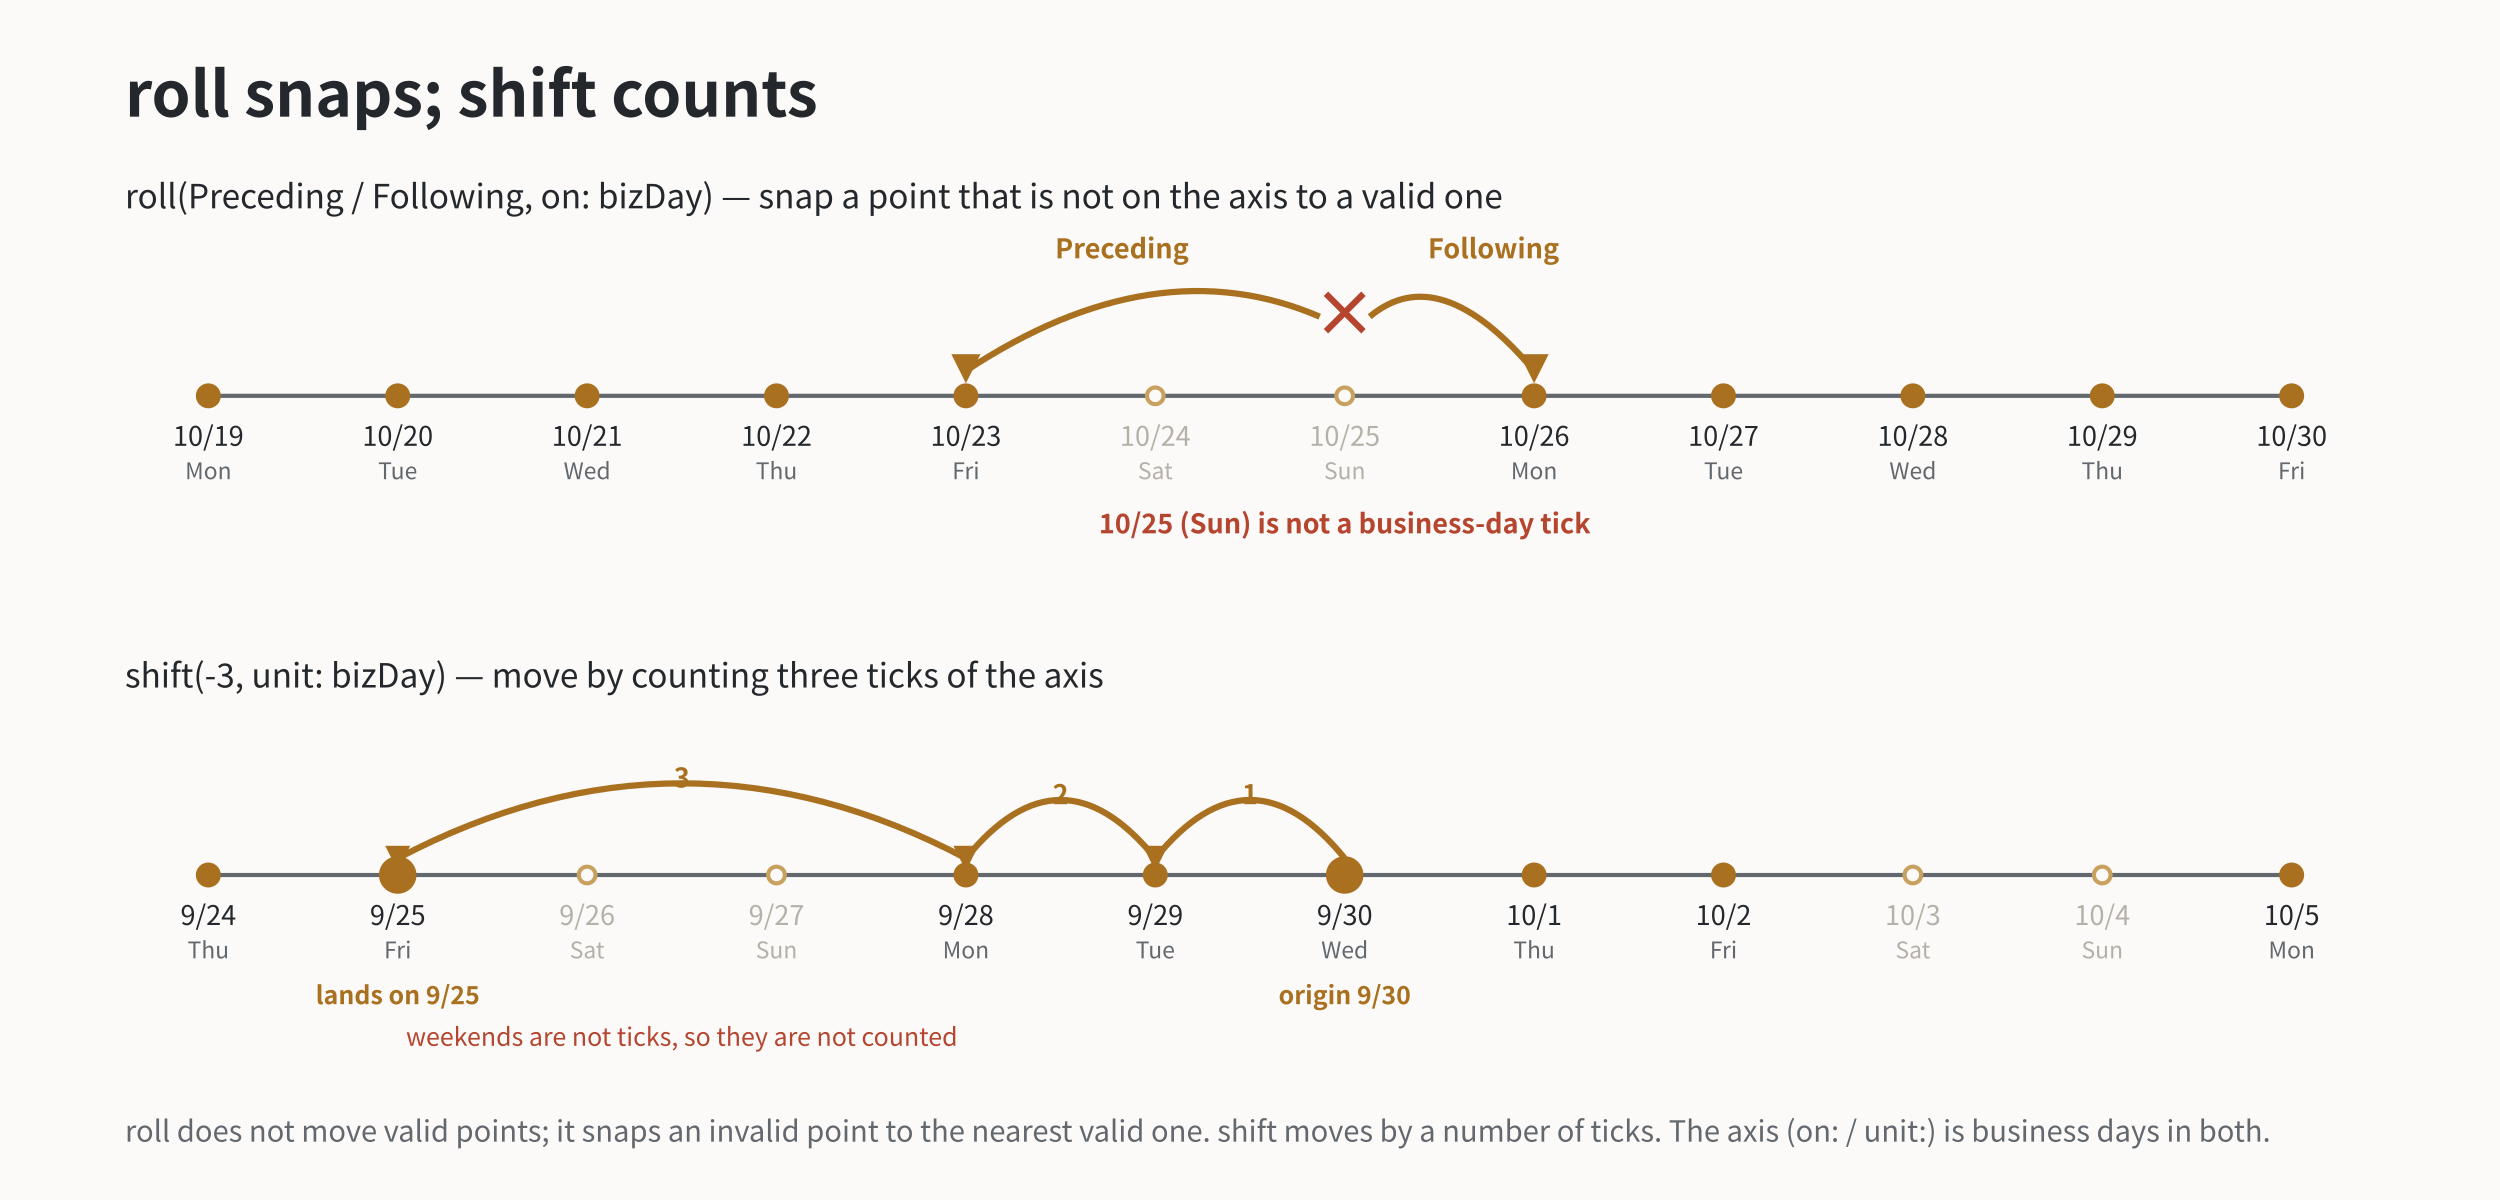
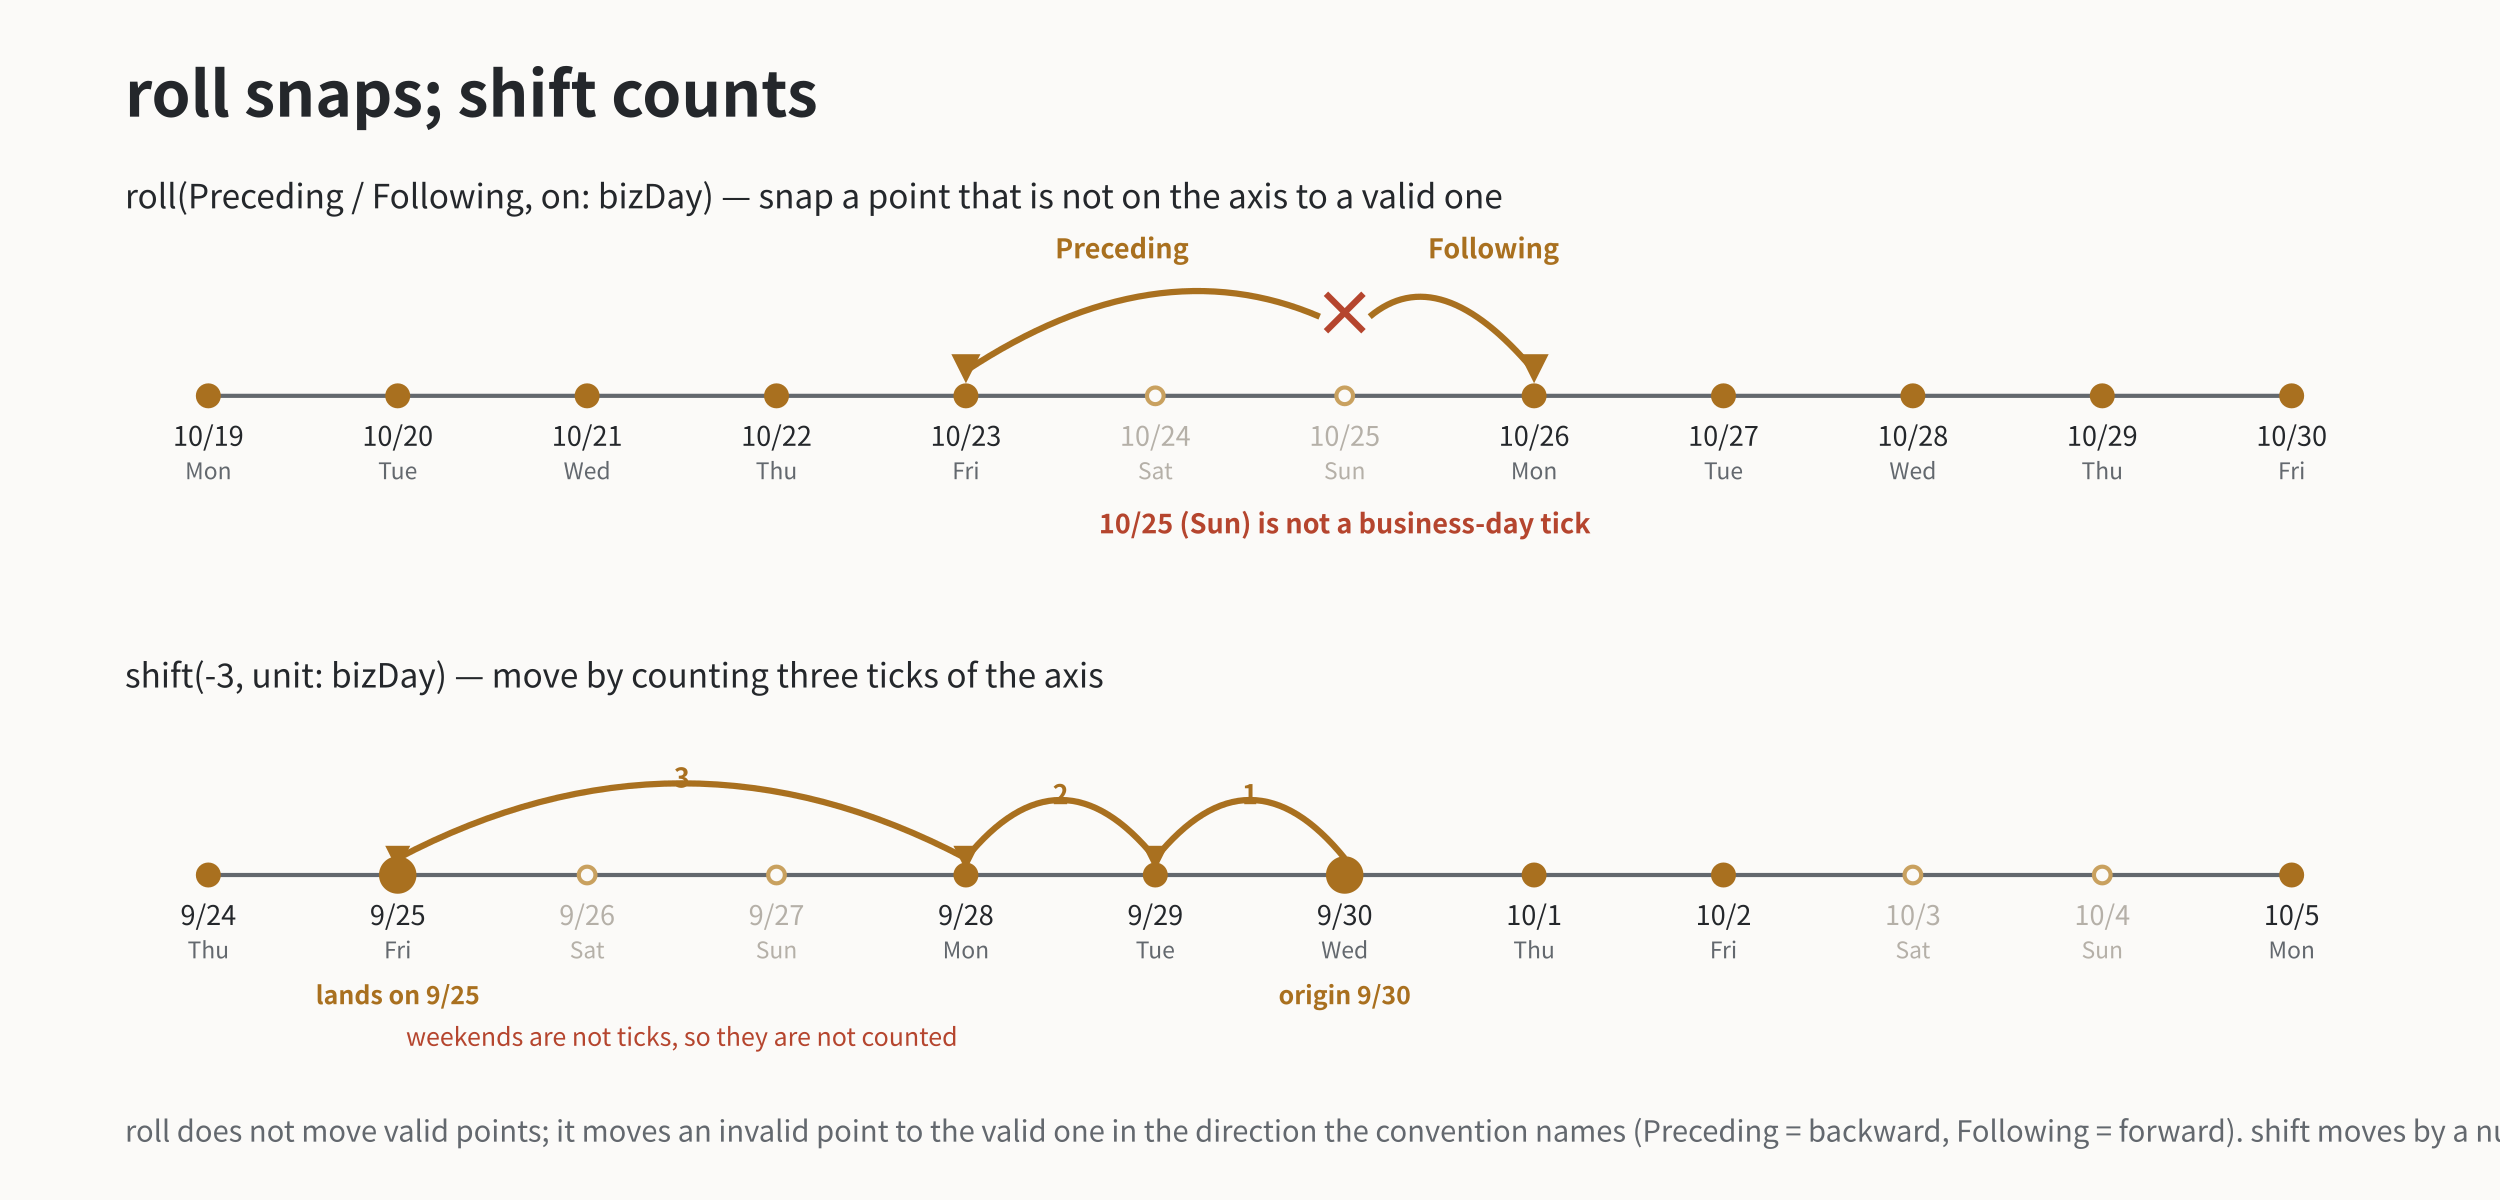
<svg xmlns="http://www.w3.org/2000/svg" viewBox="0 0 1200 576" role="img" aria-labelledby="fig-roll-vs-shift-en">
  <style>
    text { font-family: Ubuntu, 'Noto Sans CJK JP', 'Noto Sans JP', 'Hiragino Sans', 'Yu Gothic UI', Meiryo, sans-serif; }
    .mono { font-family: 'Ubuntu Mono', 'Noto Sans Mono CJK JP', Consolas, monospace; }
    .ink { fill: #24272B; } .sub { fill: #63686E; } .gold { fill: #A9701F; } .red { fill: #B5452E; } .pale { fill: #B5B0A8; }
    .wt { fill: #FFFFFF; } .wtd { fill: #FBFAF8; }
    .panel { fill: #F6F3EE; stroke: #E2DCD2; stroke-width: 1.5; } .card { fill: #FFFFFF; stroke: #E2DCD2; stroke-width: 1.5; }
    .axis { stroke: #63686E; stroke-width: 2; } .guide { stroke: #E2DCD2; stroke-dasharray: 4 4; }
    .band { fill: #E9D6B3; stroke: #C9A15F; } .warn { fill: #F3DCD4; stroke: #D9A08E; } .win { fill: none; stroke: #24272B; stroke-width: 2; stroke-dasharray: 6 4; }
    .wk { fill: #FFFFFF; stroke: #E2DCD2; } .sun { fill: #EDEBE6; stroke: #E2DCD2; } .hol { fill: #F3DCD4; stroke: #D9A08E; }
    .a { fill: #A9701F; stroke: #A9701F; } .b { fill: #F3E3C8; stroke: #D9B46E; }
    .dot { fill: #A9701F; } .hollow { fill: #FBFAF8; stroke: #C9A15F; stroke-width: 2; } .reddot { fill: #B5452E; }
    .arrow { fill: none; stroke: #A9701F; stroke-width: 3; } .arrowhead { fill: #A9701F; }
    @media (prefers-color-scheme: dark) {
+       .bg { fill: #1B1E22; }
      .ink { fill: #E8E6E3; } .sub { fill: #9BA1A8; } .gold { fill: #D9A44B; } .red { fill: #E58A74; } .pale { fill: #5A5E64; }
      .panel { fill: #23262B; stroke: #3A3F46; } .card { fill: #2A2E34; stroke: #3A3F46; }
      .axis { stroke: #9BA1A8; } .guide { stroke: #3A3F46; } .win { stroke: #E8E6E3; }
      .band { fill: #5A4A2A; stroke: #8A6A2F; } .warn { fill: #5A2E27; stroke: #8A4A3F; }
      .wk { fill: #2A2E34; stroke: #3A3F46; } .sun { fill: #33363B; stroke: #3A3F46; } .hol { fill: #4A2A25; stroke: #8A4A3F; }
      .b { fill: #4A3A20; stroke: #8A6A2F; } .hollow { fill: #23262B; } .dot { fill: #D9A44B; } .arrow { stroke: #D9A44B; } .arrowhead { fill: #D9A44B; }
    }
  </style>
  <rect width="1200" height="576" fill="#FBFAF8" class="bg" />
  <text x="60" y="56" font-size="30" class="ink" font-weight="700">roll snaps; shift counts</text>
  <text x="60" y="100" font-size="16" class="ink">roll(Preceding / Following, on: bizDay) — snap a point that is not on the axis to a valid one</text>
  <line x1="100" y1="190" x2="1100" y2="190" class="axis" />
  <circle cx="100" cy="190" r="6" class="dot" />
  <text x="100" y="214" font-size="13" class="ink" text-anchor="middle">10/19</text>
  <text x="100" y="230" font-size="11" class="sub" text-anchor="middle">Mon</text>
  <circle cx="190.909" cy="190" r="6" class="dot" />
  <text x="190.909" y="214" font-size="13" class="ink" text-anchor="middle">10/20</text>
  <text x="190.909" y="230" font-size="11" class="sub" text-anchor="middle">Tue</text>
  <circle cx="281.818" cy="190" r="6" class="dot" />
  <text x="281.818" y="214" font-size="13" class="ink" text-anchor="middle">10/21</text>
  <text x="281.818" y="230" font-size="11" class="sub" text-anchor="middle">Wed</text>
  <circle cx="372.727" cy="190" r="6" class="dot" />
  <text x="372.727" y="214" font-size="13" class="ink" text-anchor="middle">10/22</text>
  <text x="372.727" y="230" font-size="11" class="sub" text-anchor="middle">Thu</text>
  <circle cx="463.636" cy="190" r="6" class="dot" />
  <text x="463.636" y="214" font-size="13" class="ink" text-anchor="middle">10/23</text>
  <text x="463.636" y="230" font-size="11" class="sub" text-anchor="middle">Fri</text>
  <circle cx="554.545" cy="190" r="4" class="hollow" />
  <text x="554.545" y="214" font-size="13" class="pale" text-anchor="middle">10/24</text>
  <text x="554.545" y="230" font-size="11" class="pale" text-anchor="middle">Sat</text>
  <circle cx="645.455" cy="190" r="4" class="hollow" />
  <text x="645.455" y="214" font-size="13" class="pale" text-anchor="middle">10/25</text>
  <text x="645.455" y="230" font-size="11" class="pale" text-anchor="middle">Sun</text>
  <circle cx="736.364" cy="190" r="6" class="dot" />
  <text x="736.364" y="214" font-size="13" class="ink" text-anchor="middle">10/26</text>
  <text x="736.364" y="230" font-size="11" class="sub" text-anchor="middle">Mon</text>
  <circle cx="827.273" cy="190" r="6" class="dot" />
  <text x="827.273" y="214" font-size="13" class="ink" text-anchor="middle">10/27</text>
  <text x="827.273" y="230" font-size="11" class="sub" text-anchor="middle">Tue</text>
  <circle cx="918.182" cy="190" r="6" class="dot" />
  <text x="918.182" y="214" font-size="13" class="ink" text-anchor="middle">10/28</text>
  <text x="918.182" y="230" font-size="11" class="sub" text-anchor="middle">Wed</text>
  <circle cx="1009.091" cy="190" r="6" class="dot" />
  <text x="1009.091" y="214" font-size="13" class="ink" text-anchor="middle">10/29</text>
  <text x="1009.091" y="230" font-size="11" class="sub" text-anchor="middle">Thu</text>
  <circle cx="1100" cy="190" r="6" class="dot" />
  <text x="1100" y="214" font-size="13" class="ink" text-anchor="middle">10/30</text>
  <text x="1100" y="230" font-size="11" class="sub" text-anchor="middle">Fri</text>
  <line x1="636.455" y1="141" x2="654.455" y2="159" stroke="#B5452E" stroke-width="3" />
  <line x1="654.455" y1="141" x2="636.455" y2="159" stroke="#B5452E" stroke-width="3" />
  <text x="645.455" y="256" font-size="13" class="red" text-anchor="middle" font-weight="700">10/25 (Sun) is not a business-day tick</text>
  <path d="M 633.455 152 Q 554.545 118, 463.636 178" class="arrow" />
  <polygon points="463.636,184 456.636,170 470.636,170" class="arrowhead" />
  <path d="M 657.455 152 Q 690.909 124, 736.364 178" class="arrow" />
  <polygon points="736.364,184 729.364,170 743.364,170" class="arrowhead" />
  <text x="538.545" y="124" font-size="13" class="gold" text-anchor="middle" font-weight="700">Preceding</text>
  <text x="716.909" y="124" font-size="13" class="gold" text-anchor="middle" font-weight="700">Following</text>
  <text x="60" y="330" font-size="16" class="ink">shift(-3, unit: bizDay) — move by counting three ticks of the axis</text>
  <line x1="100" y1="420" x2="1100" y2="420" class="axis" />
  <circle cx="100" cy="420" r="6" class="dot" />
  <text x="100" y="444" font-size="13" class="ink" text-anchor="middle">9/24</text>
  <text x="100" y="460" font-size="11" class="sub" text-anchor="middle">Thu</text>
  <circle cx="190.909" cy="420" r="6" class="dot" />
  <text x="190.909" y="444" font-size="13" class="ink" text-anchor="middle">9/25</text>
  <text x="190.909" y="460" font-size="11" class="sub" text-anchor="middle">Fri</text>
  <circle cx="281.818" cy="420" r="4" class="hollow" />
  <text x="281.818" y="444" font-size="13" class="pale" text-anchor="middle">9/26</text>
  <text x="281.818" y="460" font-size="11" class="pale" text-anchor="middle">Sat</text>
  <circle cx="372.727" cy="420" r="4" class="hollow" />
  <text x="372.727" y="444" font-size="13" class="pale" text-anchor="middle">9/27</text>
  <text x="372.727" y="460" font-size="11" class="pale" text-anchor="middle">Sun</text>
  <circle cx="463.636" cy="420" r="6" class="dot" />
  <text x="463.636" y="444" font-size="13" class="ink" text-anchor="middle">9/28</text>
  <text x="463.636" y="460" font-size="11" class="sub" text-anchor="middle">Mon</text>
  <circle cx="554.545" cy="420" r="6" class="dot" />
  <text x="554.545" y="444" font-size="13" class="ink" text-anchor="middle">9/29</text>
  <text x="554.545" y="460" font-size="11" class="sub" text-anchor="middle">Tue</text>
  <circle cx="645.455" cy="420" r="6" class="dot" />
  <text x="645.455" y="444" font-size="13" class="ink" text-anchor="middle">9/30</text>
  <text x="645.455" y="460" font-size="11" class="sub" text-anchor="middle">Wed</text>
  <circle cx="736.364" cy="420" r="6" class="dot" />
  <text x="736.364" y="444" font-size="13" class="ink" text-anchor="middle">10/1</text>
  <text x="736.364" y="460" font-size="11" class="sub" text-anchor="middle">Thu</text>
  <circle cx="827.273" cy="420" r="6" class="dot" />
  <text x="827.273" y="444" font-size="13" class="ink" text-anchor="middle">10/2</text>
  <text x="827.273" y="460" font-size="11" class="sub" text-anchor="middle">Fri</text>
  <circle cx="918.182" cy="420" r="4" class="hollow" />
  <text x="918.182" y="444" font-size="13" class="pale" text-anchor="middle">10/3</text>
  <text x="918.182" y="460" font-size="11" class="pale" text-anchor="middle">Sat</text>
  <circle cx="1009.091" cy="420" r="4" class="hollow" />
  <text x="1009.091" y="444" font-size="13" class="pale" text-anchor="middle">10/4</text>
  <text x="1009.091" y="460" font-size="11" class="pale" text-anchor="middle">Sun</text>
  <circle cx="1100" cy="420" r="6" class="dot" />
  <text x="1100" y="444" font-size="13" class="ink" text-anchor="middle">10/5</text>
  <text x="1100" y="460" font-size="11" class="sub" text-anchor="middle">Mon</text>
  <path d="M 645.455 412 Q 600 356, 554.545 412" class="arrow" />
  <polygon points="554.545,418 548.545,406 560.545,406" class="arrowhead" />
  <text x="600" y="386" font-size="13" class="gold" text-anchor="middle" font-weight="700">1</text>
  <path d="M 554.545 412 Q 509.091 356, 463.636 412" class="arrow" />
  <polygon points="463.636,418 457.636,406 469.636,406" class="arrowhead" />
  <text x="509.091" y="386" font-size="13" class="gold" text-anchor="middle" font-weight="700">2</text>
  <path d="M 463.636 412 Q 327.273 340, 190.909 412" class="arrow" />
  <polygon points="190.909,418 184.909,406 196.909,406" class="arrowhead" />
  <text x="327.273" y="378" font-size="13" class="gold" text-anchor="middle" font-weight="700">3</text>
  <circle cx="645.455" cy="420" r="9" class="dot" />
  <text x="645.455" y="482" font-size="12" class="gold" text-anchor="middle" font-weight="700">origin 9/30</text>
  <circle cx="190.909" cy="420" r="9" class="dot" />
  <text x="190.909" y="482" font-size="12" class="gold" text-anchor="middle" font-weight="700">lands on 9/25</text>
  <text x="327.273" y="502" font-size="12" class="red" text-anchor="middle">weekends are not ticks, so they are not counted</text>
-   <text x="60" y="548" font-size="14" class="sub">roll does not move valid points; it snaps an invalid point to the nearest valid one. shift moves by a number of ticks. The axis (on: / unit:) is business days in both.</text>
+   <text x="60" y="548" font-size="14" class="sub">roll does not move valid points; it moves an invalid point to the valid one in the direction the convention names (Preceding = backward, Following = forward). shift moves by a number of ticks. The axis (on: / unit:) is business days in both.</text>
</svg>
